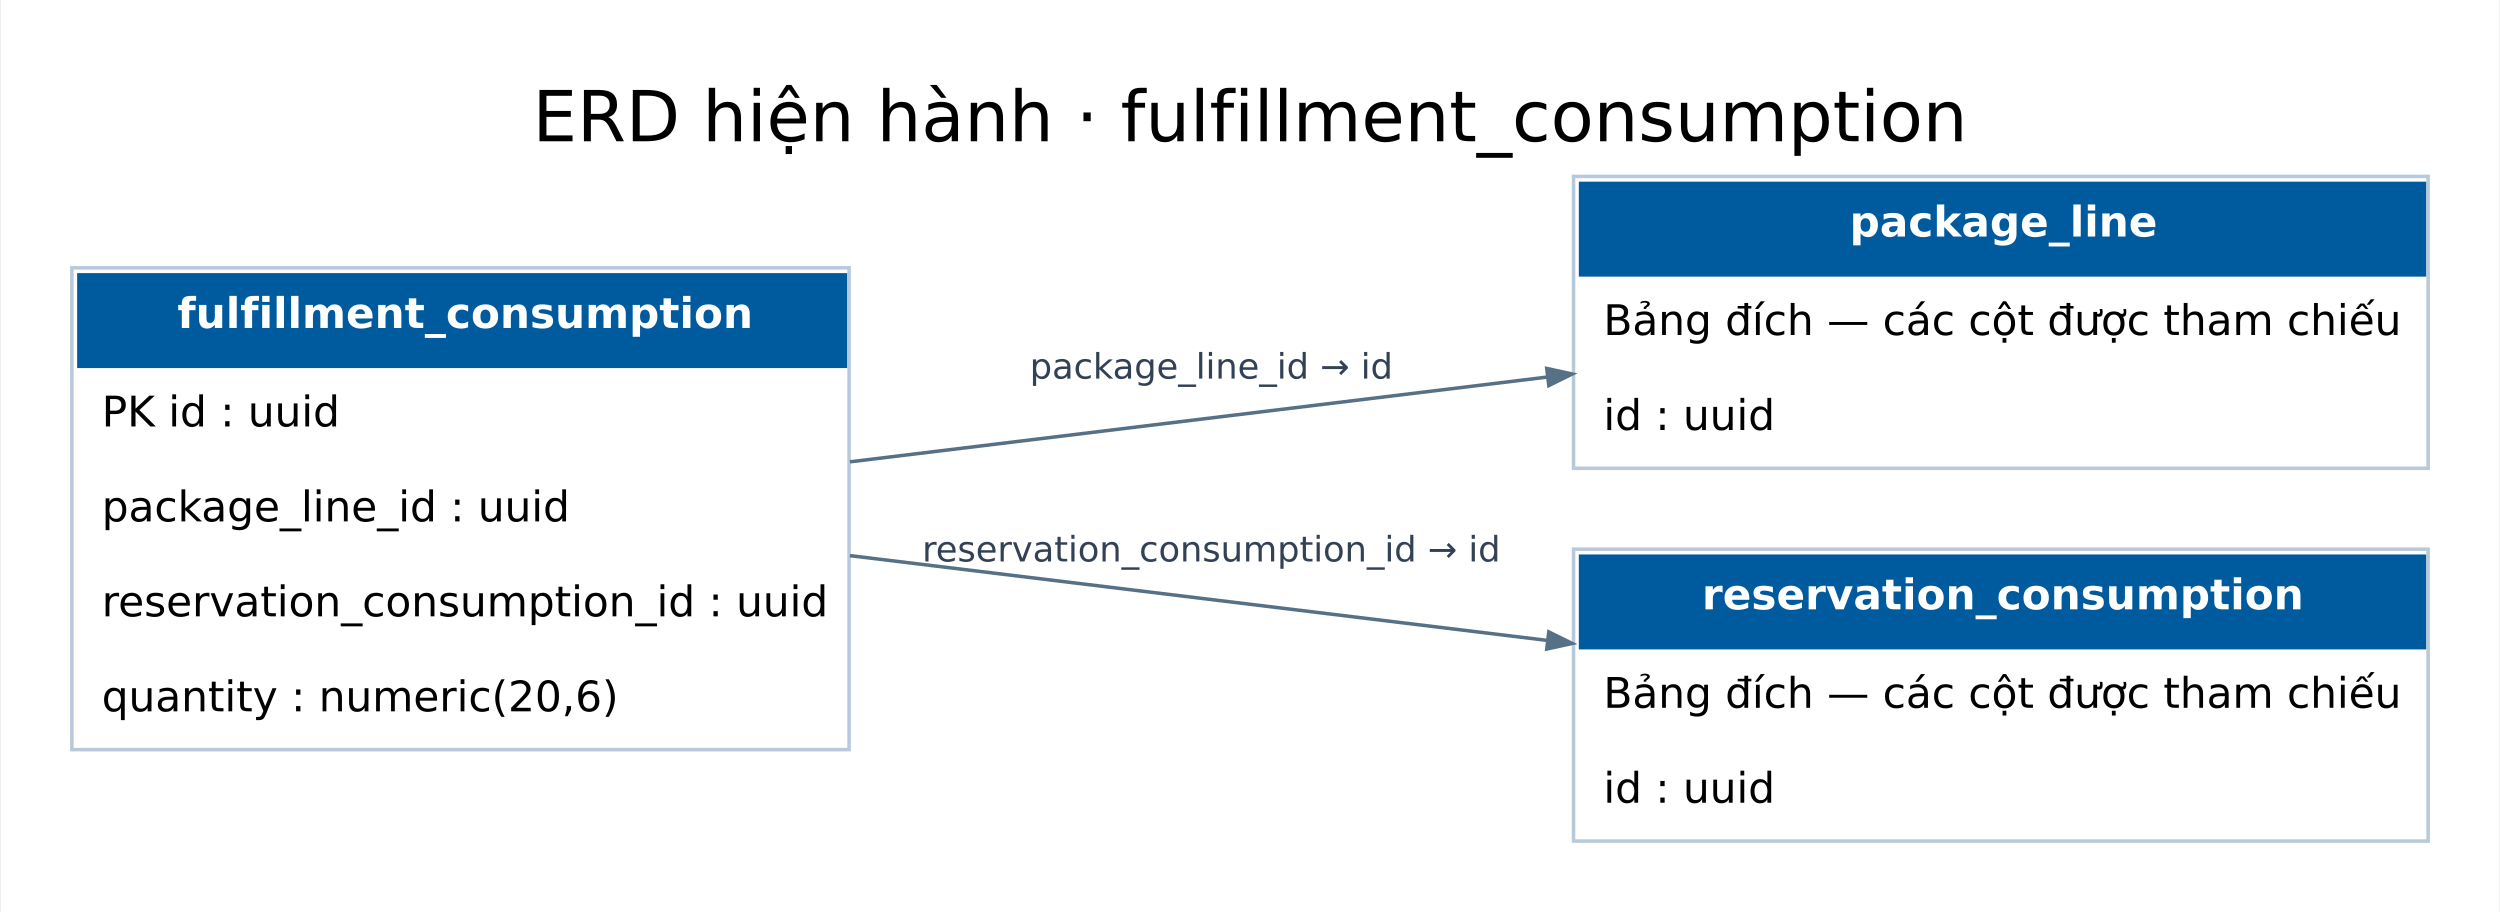
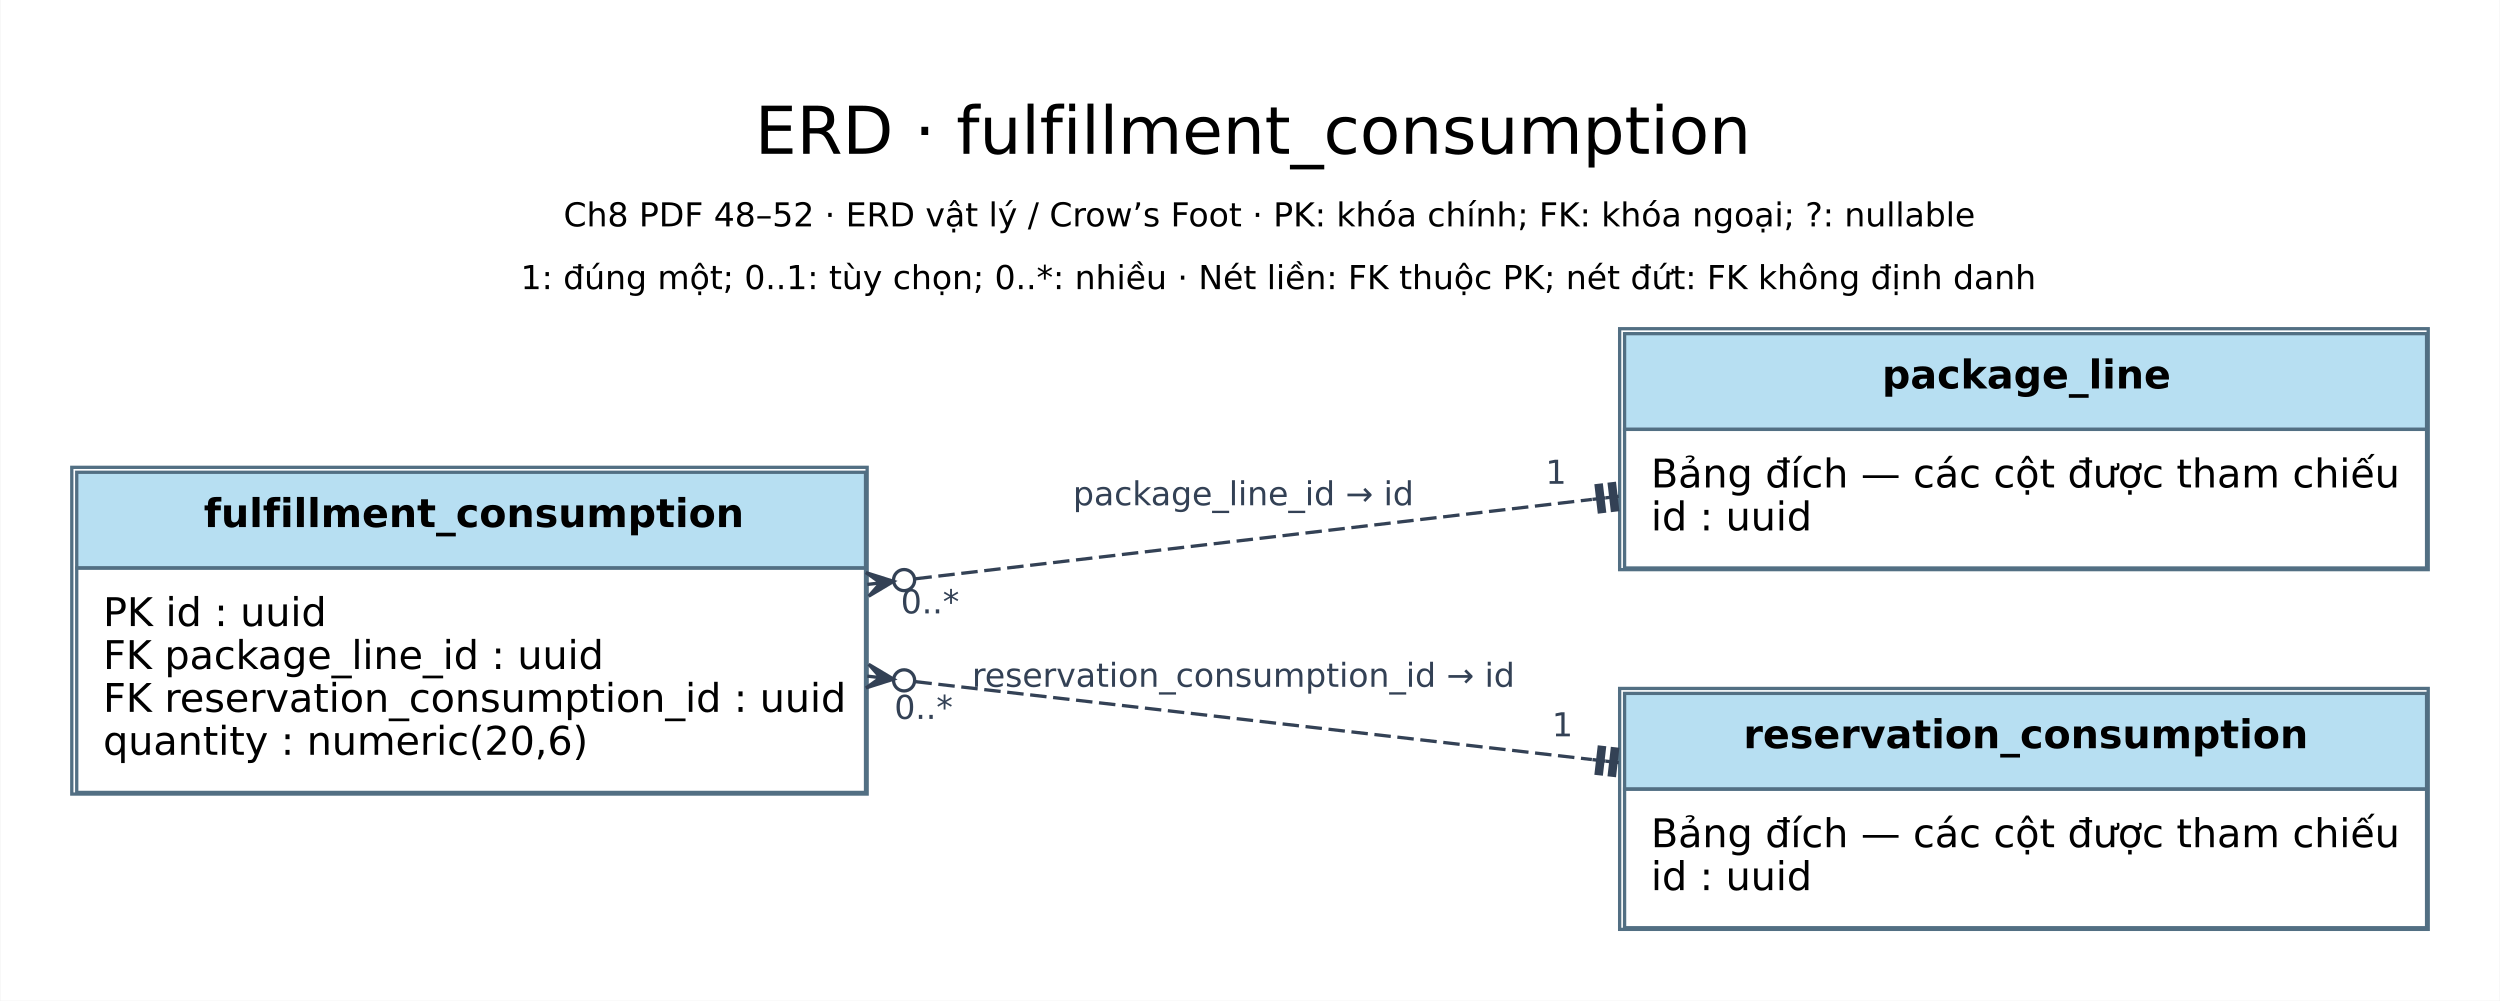
- <svg xmlns="http://www.w3.org/2000/svg" width="710pt" height="259pt" viewBox="0.00 0.00 710.32 259.32">
-   <g id="graph0" class="graph" transform="scale(1 1) rotate(0) translate(20.16 239.16)">
-     <polygon fill="white" stroke="transparent" points="-20.16,20.16 -20.16,-239.16 690.16,-239.16 690.16,20.16 -20.16,20.16" />
-     <text text-anchor="middle" x="335" y="-199" font-family="DejaVu Sans" font-size="20.00">ERD hiện hành · fulfillment_consumption</text>
+ <svg xmlns="http://www.w3.org/2000/svg" width="757pt" height="303pt" viewBox="0.00 0.00 757.20 303.20">
+   <g id="graph0" class="graph" transform="scale(1 1) rotate(0) translate(21.6 281.6)">
+     <polygon fill="white" stroke="transparent" points="-21.6,21.6 -21.6,-281.6 735.6,-281.6 735.6,21.6 -21.6,21.6" />
+     <text text-anchor="start" x="207" y="-235" font-family="DejaVu Sans" font-size="20.00">ERD · fulfillment_consumption</text>
+     <text text-anchor="start" x="149" y="-213" font-family="DejaVu Sans" font-size="10.00">Ch8 PDF 48–52 · ERD vật lý / Crow’s Foot · PK: khóa chính; FK: khóa ngoại; ?: nullable</text>
+     <text text-anchor="start" x="136" y="-194" font-family="DejaVu Sans" font-size="10.00">1: đúng một; 0..1: tùy chọn; 0..*: nhiều · Nét liền: FK thuộc PK; nét đứt: FK không định danh</text>
    <g id="node1" class="node">
-       <polygon fill="#005b9e" stroke="transparent" points="1.5,-134.5 1.5,-161.5 220.5,-161.5 220.5,-134.5 1.5,-134.5" />
-       <text text-anchor="start" x="30" y="-145.9" font-family="DejaVu Sans" font-weight="bold" font-size="12.00" fill="white">fulfillment_consumption</text>
-       <text text-anchor="start" x="8.5" y="-117.9" font-family="DejaVu Sans" font-size="12.00">PK id : uuid</text>
-       <text text-anchor="start" x="8.5" y="-90.9" font-family="DejaVu Sans" font-size="12.00">package_line_id : uuid</text>
-       <text text-anchor="start" x="8.5" y="-63.9" font-family="DejaVu Sans" font-size="12.00">reservation_consumption_id : uuid</text>
-       <text text-anchor="start" x="8.5" y="-36.9" font-family="DejaVu Sans" font-size="12.00">quantity : numeric(20,6)</text>
-       <polygon fill="none" stroke="#b7c9da" points="0,-26 0,-163 221,-163 221,-26 0,-26" />
+       <polygon fill="#b7dff2" stroke="transparent" points="1.5,-109.5 1.5,-138.5 240.5,-138.5 240.5,-109.5 1.5,-109.5" />
+       <polygon fill="none" stroke="#526f83" points="1.5,-109.5 1.5,-138.5 240.5,-138.5 240.5,-109.5 1.5,-109.5" />
+       <text text-anchor="start" x="40" y="-121.9" font-family="DejaVu Sans" font-weight="bold" font-size="12.00">fulfillment_consumption</text>
+       <polygon fill="none" stroke="#526f83" points="1.5,-41.5 1.5,-109.5 240.5,-109.5 240.5,-41.5 1.5,-41.5" />
+       <text text-anchor="start" x="9.5" y="-91.9" font-family="DejaVu Sans" font-size="12.00">PK id : uuid</text>
+       <text text-anchor="start" x="9.5" y="-78.9" font-family="DejaVu Sans" font-size="12.00">FK package_line_id : uuid</text>
+       <text text-anchor="start" x="9.5" y="-65.9" font-family="DejaVu Sans" font-size="12.00">FK reservation_consumption_id : uuid</text>
+       <text text-anchor="start" x="9.5" y="-52.9" font-family="DejaVu Sans" font-size="12.00">quantity : numeric(20,6)</text>
+       <polygon fill="none" stroke="#526f83" points="0,-41 0,-140 241,-140 241,-41 0,-41" />
    </g>
    <g id="node2" class="node">
-       <polygon fill="#005b9e" stroke="transparent" points="428.5,-160.5 428.5,-187.5 669.5,-187.5 669.5,-160.5 428.5,-160.5" />
-       <text text-anchor="start" x="505.5" y="-171.9" font-family="DejaVu Sans" font-weight="bold" font-size="12.00" fill="white">package_line</text>
-       <text text-anchor="start" x="435.5" y="-143.9" font-family="DejaVu Sans" font-size="12.00">Bảng đích — các cột được tham chiếu</text>
-       <text text-anchor="start" x="435.5" y="-116.9" font-family="DejaVu Sans" font-size="12.00">id : uuid</text>
-       <polygon fill="none" stroke="#b7c9da" points="427,-106 427,-189 670,-189 670,-106 427,-106" />
+       <polygon fill="#b7dff2" stroke="transparent" points="470.5,-151.5 470.5,-180.5 713.5,-180.5 713.5,-151.5 470.5,-151.5" />
+       <polygon fill="none" stroke="#526f83" points="470.5,-151.5 470.5,-180.5 713.5,-180.5 713.5,-151.5 470.5,-151.5" />
+       <text text-anchor="start" x="548.5" y="-163.9" font-family="DejaVu Sans" font-weight="bold" font-size="12.00">package_line</text>
+       <polygon fill="none" stroke="#526f83" points="470.5,-109.5 470.5,-151.5 713.5,-151.5 713.5,-109.5 470.5,-109.5" />
+       <text text-anchor="start" x="478.5" y="-133.9" font-family="DejaVu Sans" font-size="12.00">Bảng đích — các cột được tham chiếu</text>
+       <text text-anchor="start" x="478.5" y="-120.9" font-family="DejaVu Sans" font-size="12.00">id : uuid</text>
+       <polygon fill="none" stroke="#526f83" points="469,-109 469,-182 714,-182 714,-109 469,-109" />
    </g>
    <g id="edge1" class="edge">
-       <path fill="none" stroke="#567086" d="M221.24,-107.84C281.48,-115.16 356.5,-124.28 419.41,-131.93" />
-       <polygon fill="#567086" stroke="#567086" points="419.38,-134.39 426.62,-132.81 419.97,-129.53 419.38,-134.39" />
-       <text text-anchor="middle" x="324" y="-131.5" font-family="DejaVu Sans" font-size="10.00" fill="#334155">package_line_id → id</text>
+       <path fill="none" stroke="#334155" stroke-dasharray="5,2" d="M255.61,-106.23C319.97,-113.78 396.78,-122.78 460.59,-130.27" />
+       <polygon fill="#334155" stroke="#334155" points="249.01,-105.45 241.48,-100.95 245.03,-104.99 241.06,-104.52 241.06,-104.52 241.06,-104.52 245.03,-104.99 240.64,-108.1 249.01,-105.45 249.01,-105.45" />
+       <ellipse fill="none" stroke="#334155" cx="252.19" cy="-105.83" rx="3.2" ry="3.2" />
+       <polygon fill="#334155" stroke="#334155" points="468.38,-127.15 467.45,-135.1 465.86,-134.91 466.79,-126.96 468.38,-127.15" />
+       <polyline fill="none" stroke="#334155" points="468.71,-131.22 464.74,-130.75 " />
+       <polygon fill="#334155" stroke="#334155" points="464.41,-126.69 463.47,-134.63 461.89,-134.44 462.82,-126.5 464.41,-126.69" />
+       <polyline fill="none" stroke="#334155" points="464.74,-130.75 460.76,-130.29 " />
+       <text text-anchor="middle" x="355" y="-128.5" font-family="DejaVu Sans" font-size="10.00" fill="#334155">package_line_id → id</text>
+       <text text-anchor="middle" x="449.72" y="-135" font-family="DejaVu Sans" font-size="10.00" fill="#334155">1</text>
+       <text text-anchor="middle" x="260.05" y="-95.74" font-family="DejaVu Sans" font-size="10.00" fill="#334155">0..*</text>
    </g>
    <g id="node3" class="node">
-       <polygon fill="#005b9e" stroke="transparent" points="428.5,-54.5 428.5,-81.5 669.5,-81.5 669.5,-54.5 428.5,-54.5" />
-       <text text-anchor="start" x="463.5" y="-65.9" font-family="DejaVu Sans" font-weight="bold" font-size="12.00" fill="white">reservation_consumption</text>
-       <text text-anchor="start" x="435.5" y="-37.9" font-family="DejaVu Sans" font-size="12.00">Bảng đích — các cột được tham chiếu</text>
-       <text text-anchor="start" x="435.5" y="-10.9" font-family="DejaVu Sans" font-size="12.00">id : uuid</text>
-       <polygon fill="none" stroke="#b7c9da" points="427,0 427,-83 670,-83 670,0 427,0" />
+       <polygon fill="#b7dff2" stroke="transparent" points="470.5,-42.5 470.5,-71.5 713.5,-71.5 713.5,-42.5 470.5,-42.5" />
+       <polygon fill="none" stroke="#526f83" points="470.5,-42.5 470.5,-71.5 713.5,-71.5 713.5,-42.5 470.5,-42.5" />
+       <text text-anchor="start" x="506.5" y="-54.9" font-family="DejaVu Sans" font-weight="bold" font-size="12.00">reservation_consumption</text>
+       <polygon fill="none" stroke="#526f83" points="470.5,-0.5 470.5,-42.5 713.5,-42.5 713.5,-0.5 470.5,-0.5" />
+       <text text-anchor="start" x="478.5" y="-24.9" font-family="DejaVu Sans" font-size="12.00">Bảng đích — các cột được tham chiếu</text>
+       <text text-anchor="start" x="478.5" y="-11.9" font-family="DejaVu Sans" font-size="12.00">id : uuid</text>
+       <polygon fill="none" stroke="#526f83" points="469,0 469,-73 714,-73 714,0 469,0" />
    </g>
    <g id="edge2" class="edge">
-       <path fill="none" stroke="#567086" d="M221.24,-81.16C281.48,-73.84 356.5,-64.72 419.41,-57.07" />
-       <polygon fill="#567086" stroke="#567086" points="419.97,-59.47 426.62,-56.19 419.38,-54.61 419.97,-59.47" />
-       <text text-anchor="middle" x="324" y="-79.5" font-family="DejaVu Sans" font-size="10.00" fill="#334155">reservation_consumption_id → id</text>
+       <path fill="none" stroke="#334155" stroke-dasharray="5,2" d="M255.61,-75.06C319.97,-67.65 396.78,-58.8 460.59,-51.46" />
+       <polygon fill="#334155" stroke="#334155" points="249.01,-75.82 240.65,-73.16 245.04,-76.28 241.06,-76.73 241.06,-76.73 241.06,-76.73 245.04,-76.28 241.47,-80.31 249.01,-75.82 249.01,-75.82" />
+       <ellipse fill="none" stroke="#334155" cx="252.19" cy="-75.45" rx="3.2" ry="3.2" />
+       <polygon fill="#334155" stroke="#334155" points="467.46,-46.64 468.37,-54.59 466.78,-54.77 465.87,-46.82 467.46,-46.64" />
+       <polyline fill="none" stroke="#334155" points="468.71,-50.52 464.73,-50.98 " />
+       <polygon fill="#334155" stroke="#334155" points="463.48,-47.1 464.4,-55.05 462.81,-55.23 461.89,-47.28 463.48,-47.1" />
+       <polyline fill="none" stroke="#334155" points="464.73,-50.98 460.76,-51.44 " />
+       <text text-anchor="middle" x="355" y="-73.5" font-family="DejaVu Sans" font-size="10.00" fill="#334155">reservation_consumption_id → id</text>
+       <text text-anchor="middle" x="451.67" y="-58.49" font-family="DejaVu Sans" font-size="10.00" fill="#334155">1</text>
+       <text text-anchor="middle" x="258.1" y="-63.76" font-family="DejaVu Sans" font-size="10.00" fill="#334155">0..*</text>
    </g>
  </g>
</svg>
